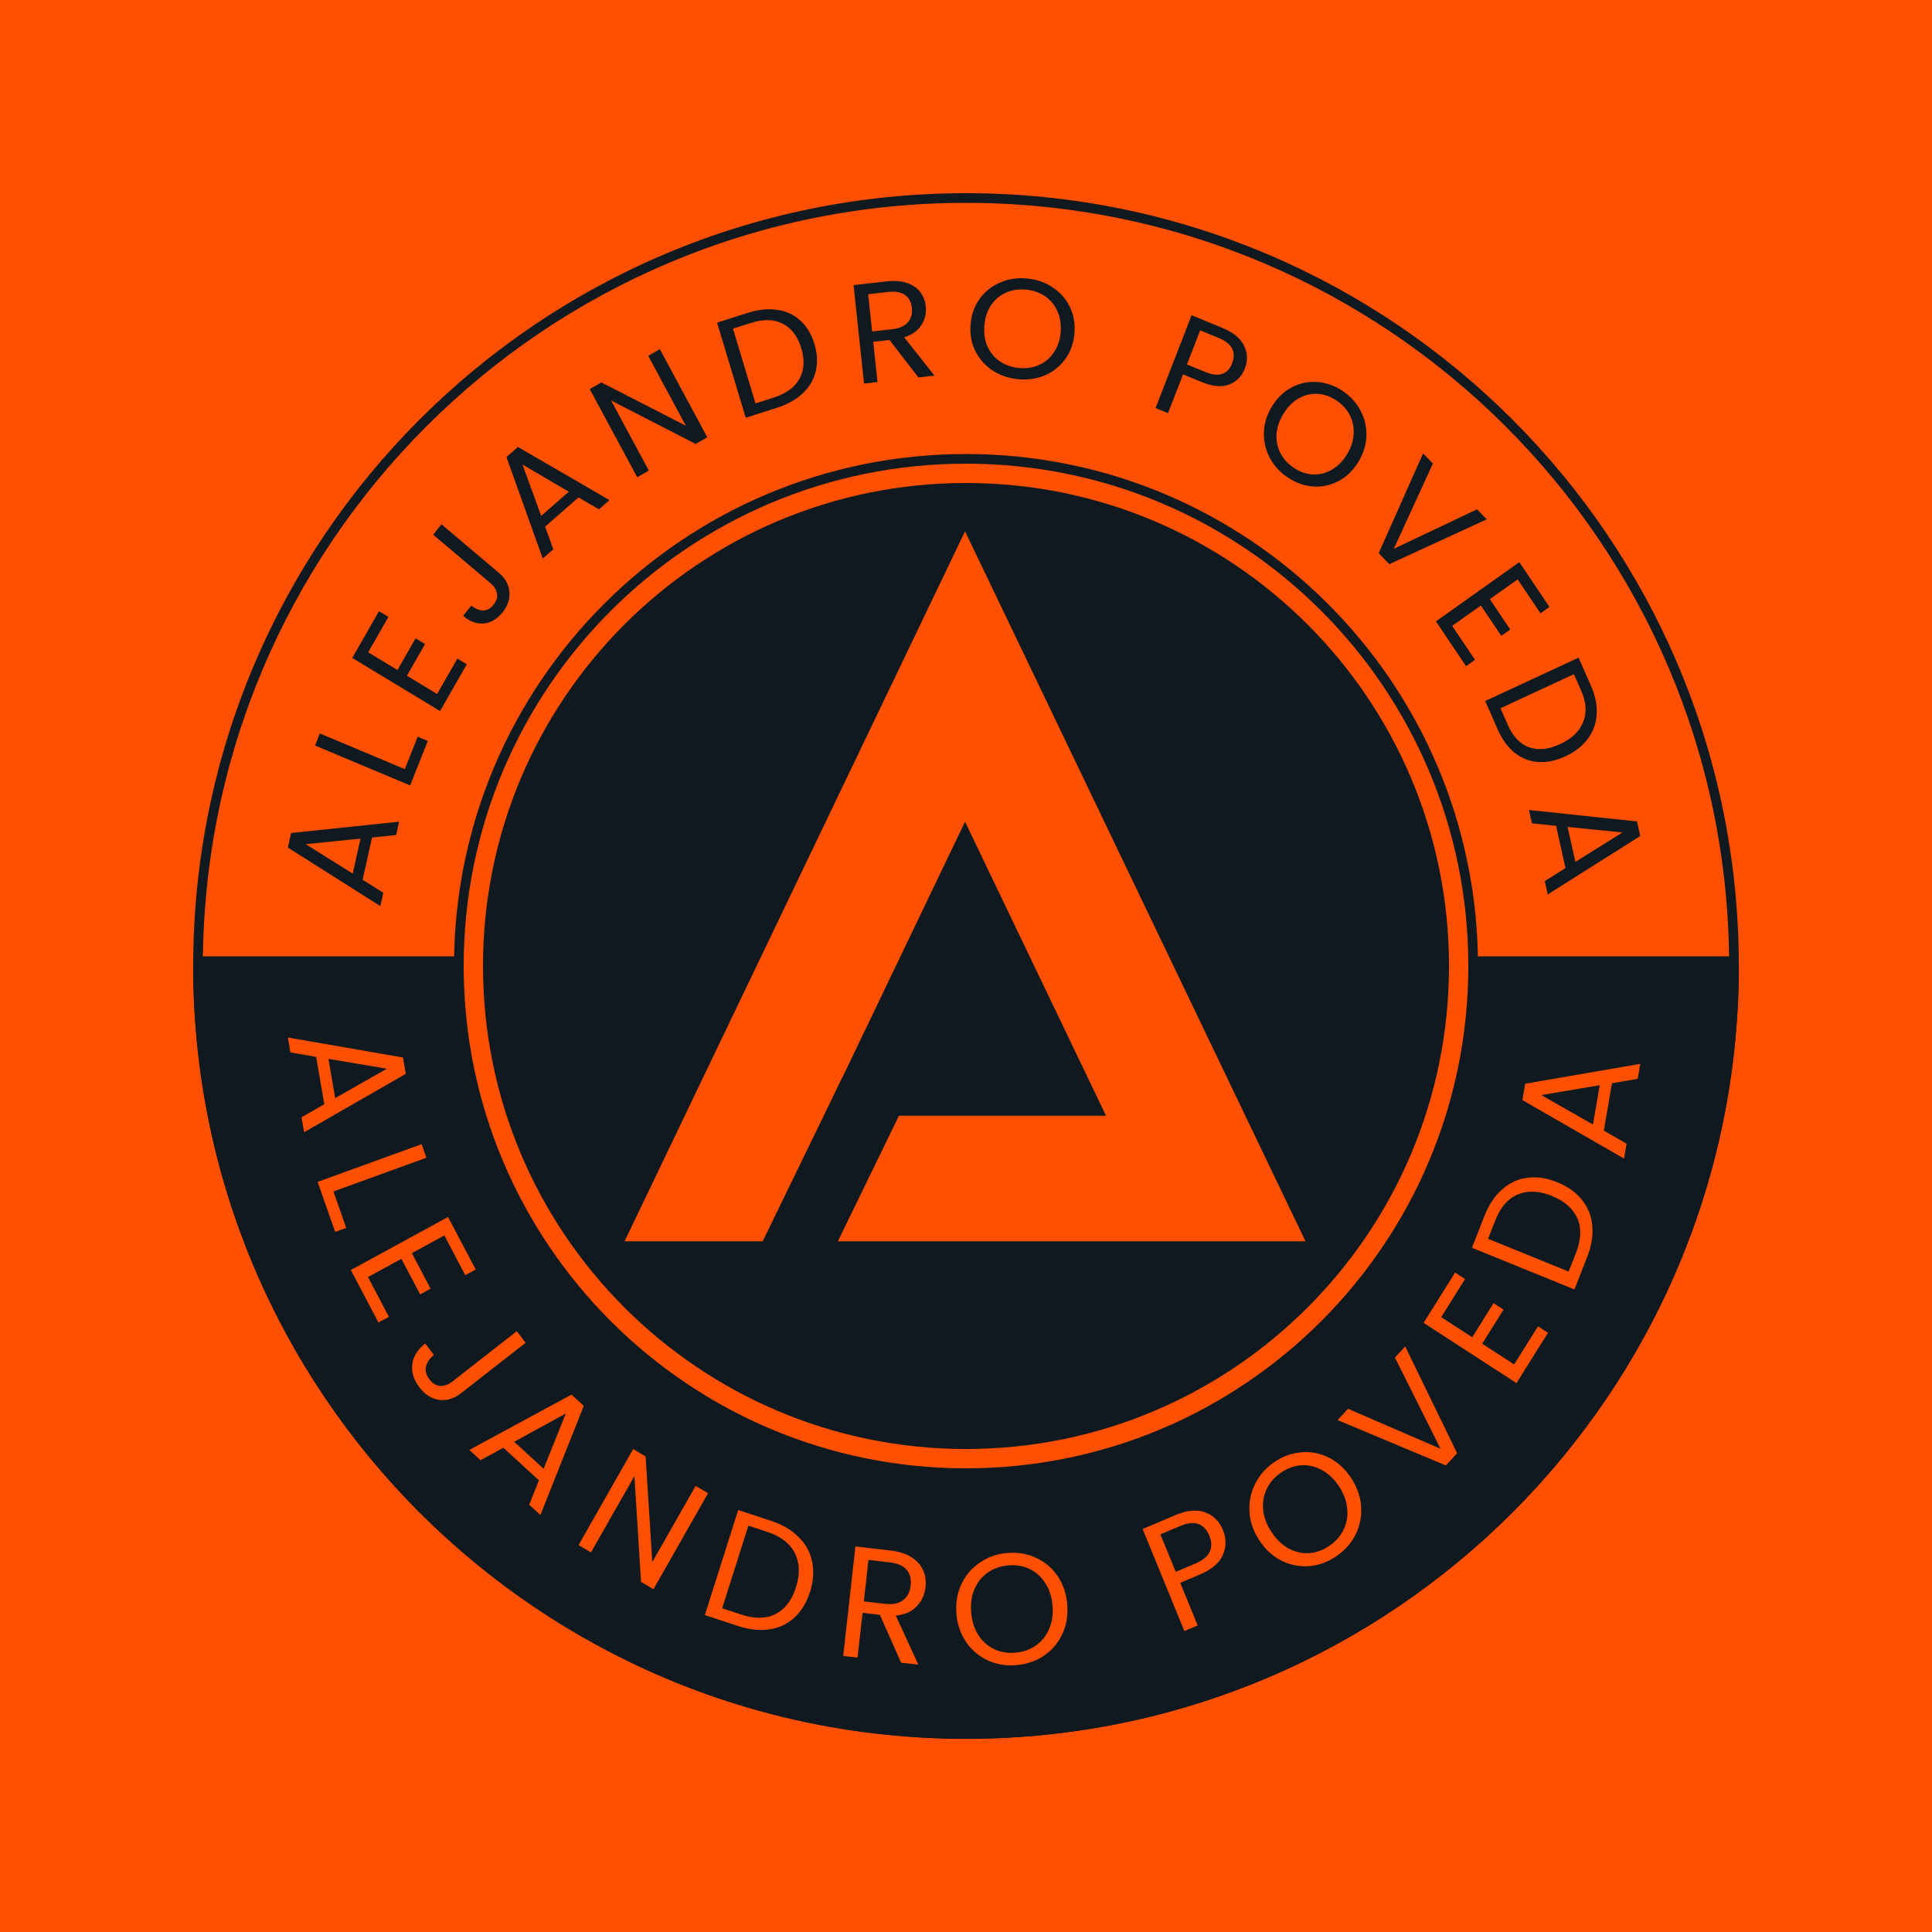
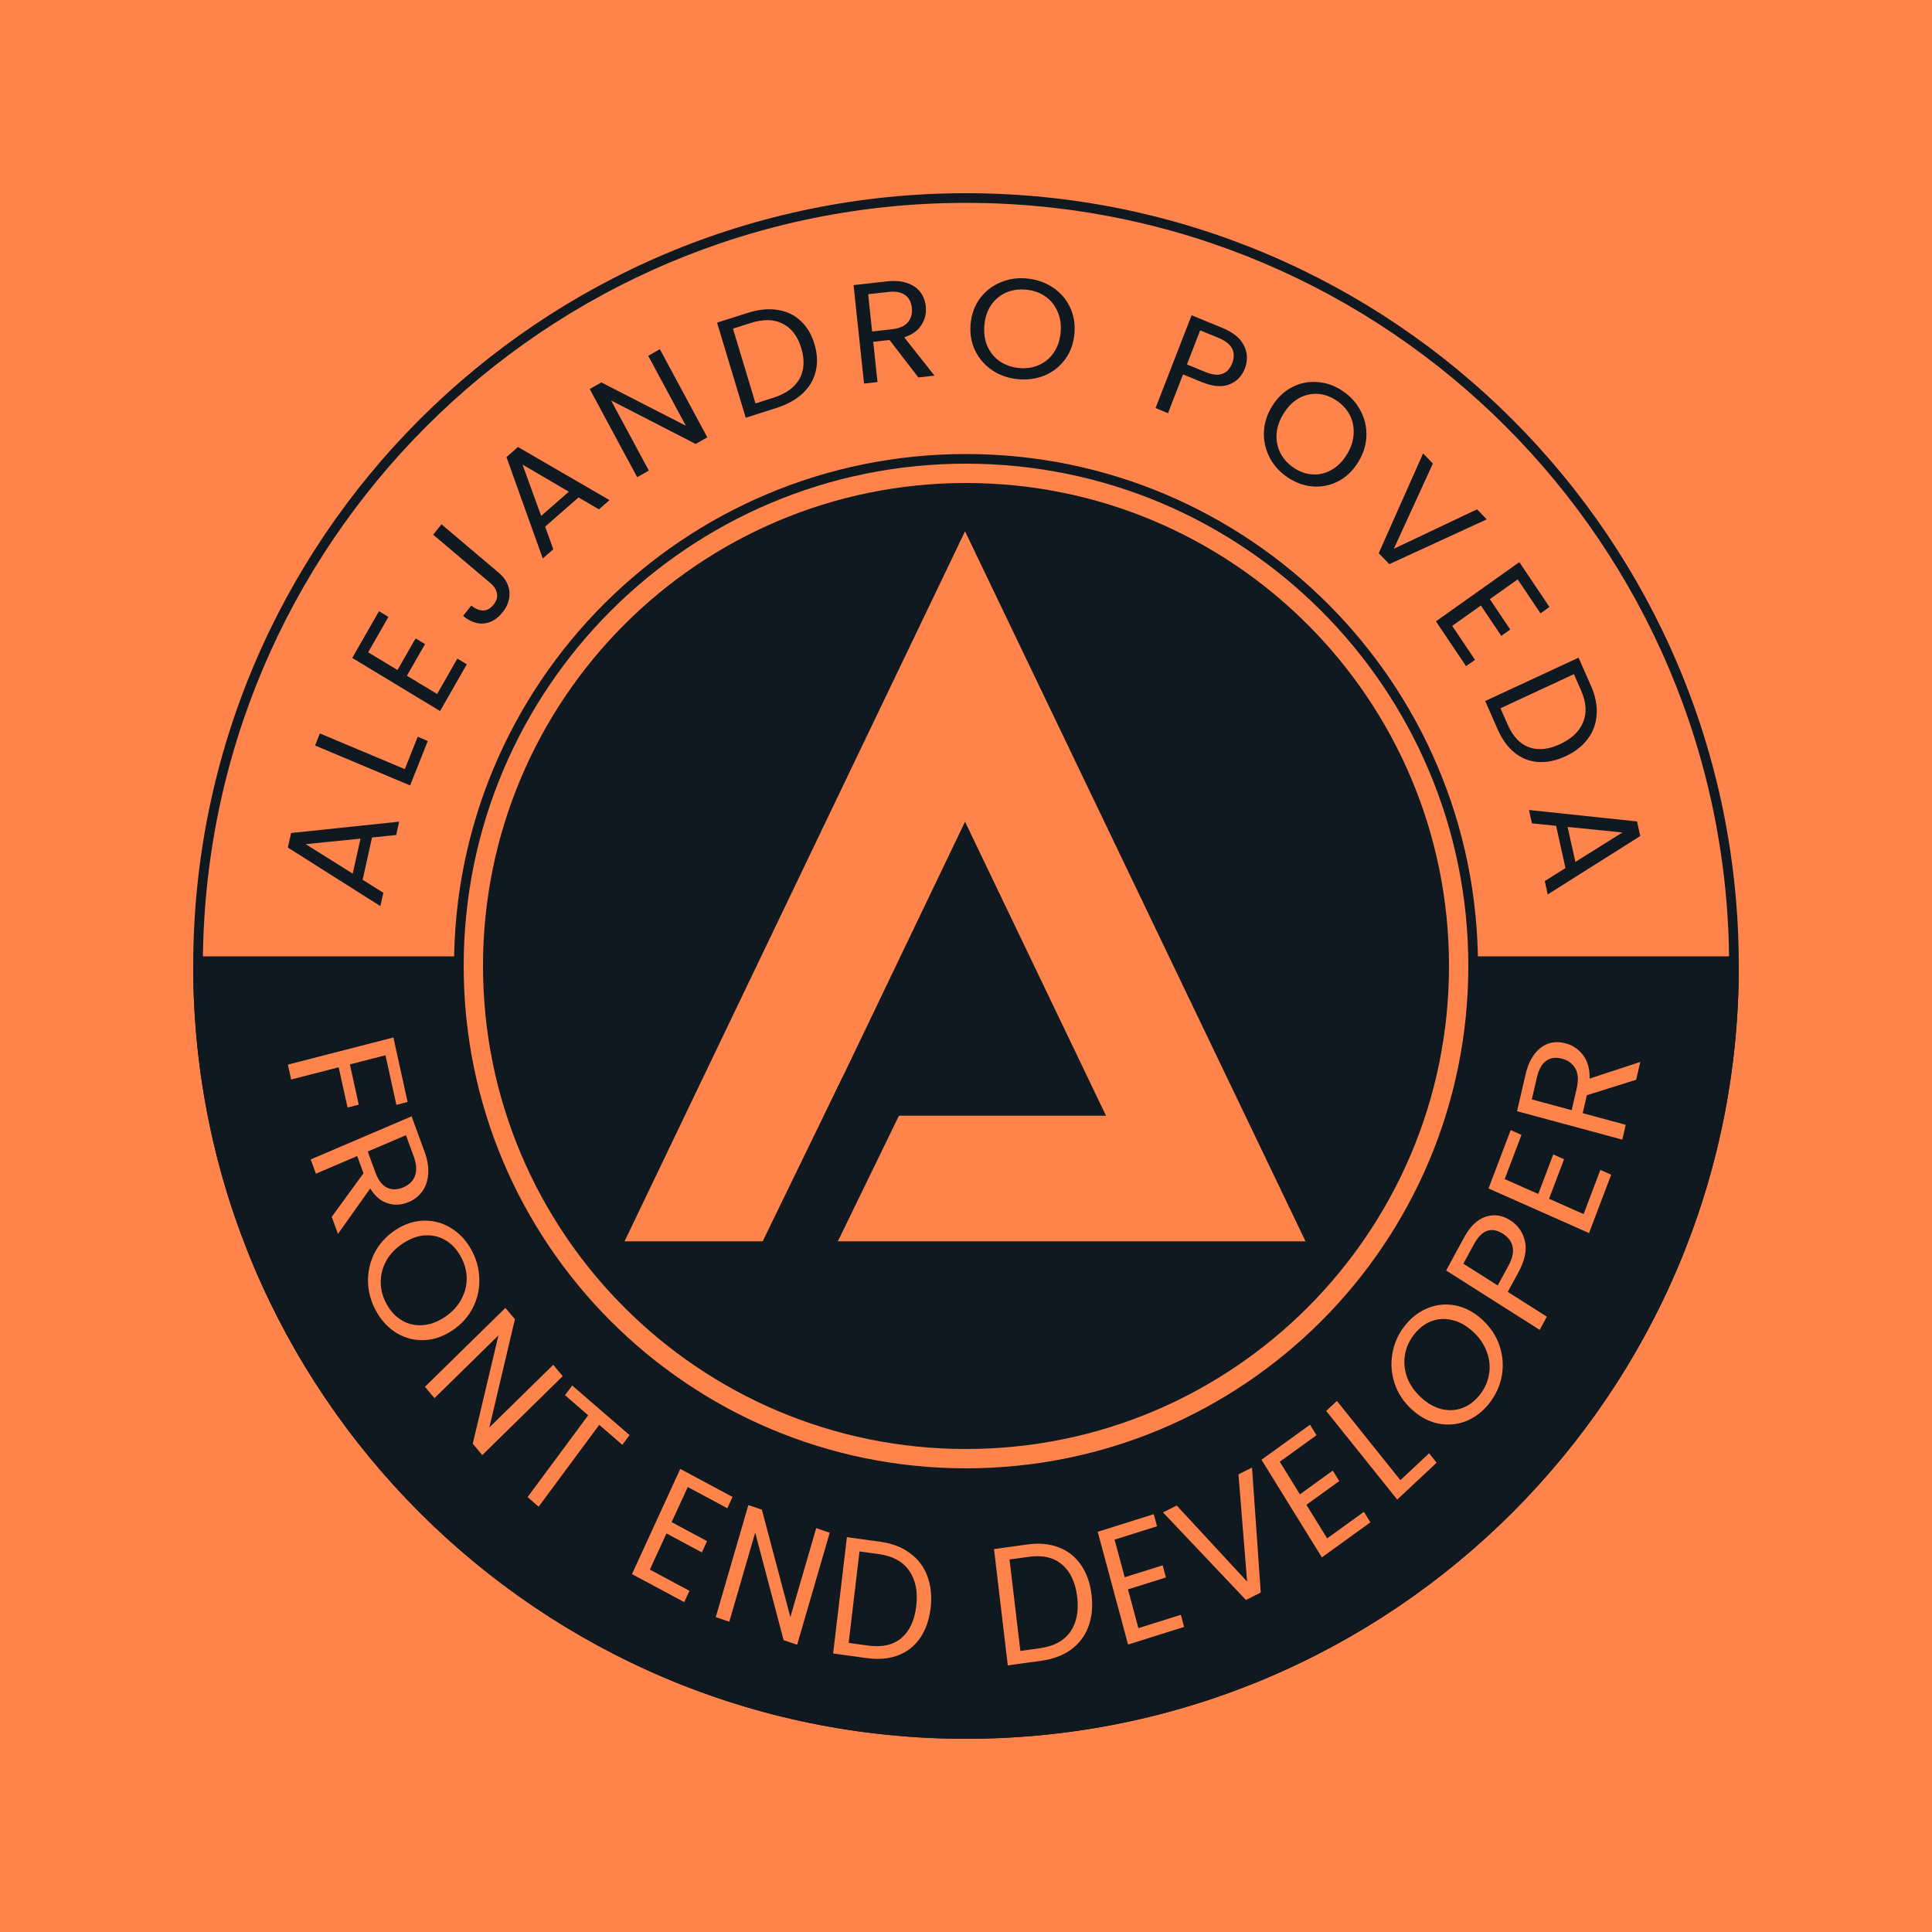
<svg xmlns="http://www.w3.org/2000/svg" width="1000" height="1000" viewBox="0 0 1000 1000" fill="none">
-   <rect width="1000" height="1000" fill="#FE5000" />
-   <mask id="path-1-inside-1_4_488" fill="white">
+   <rect width="1000" height="1000" fill="#FF844B" />
+   <mask id="path-1-inside-1_12_2" fill="white">
    <path fill-rule="evenodd" clip-rule="evenodd" d="M100 500H900C900 720.914 720.914 900 500 900C279.086 900 100 720.914 100 500Z" />
  </mask>
  <path fill-rule="evenodd" clip-rule="evenodd" d="M100 500H900C900 720.914 720.914 900 500 900C279.086 900 100 720.914 100 500Z" fill="#101820" />
-   <path d="M100 500H95V495H100V500ZM900 500V495H905V500H900ZM100 495H900V505H100V495ZM905 500C905 723.675 723.675 905 500 905V895C718.152 895 895 718.152 895 500H905ZM500 905C276.325 905 95 723.675 95 500H105C105 718.152 281.848 895 500 895V905Z" fill="#101820" mask="url(#path-1-inside-1_4_488)" />
-   <mask id="path-3-inside-2_4_488" fill="white">
+   <path d="M100 500H95V495H100V500ZM900 500V495H905V500H900ZM100 495H900V505H100V495ZM905 500C905 723.675 723.675 905 500 905V895C718.152 895 895 718.152 895 500H905ZM500 905C276.325 905 95 723.675 95 500H105C105 718.152 281.848 895 500 895V905Z" fill="#101820" mask="url(#path-1-inside-1_12_2)" />
+   <mask id="path-3-inside-2_12_2" fill="white">
    <path fill-rule="evenodd" clip-rule="evenodd" d="M100 500H900C900 279.086 720.914 100 500 100C279.086 100 100 279.086 100 500Z" />
  </mask>
-   <path fill-rule="evenodd" clip-rule="evenodd" d="M100 500H900C900 279.086 720.914 100 500 100C279.086 100 100 279.086 100 500Z" fill="#FE5000" />
-   <path d="M100 500H95V505H100V500ZM900 500V505H905V500H900ZM100 505H900V495H100V505ZM905 500C905 276.325 723.675 95 500 95V105C718.152 105 895 281.848 895 500H905ZM500 95C276.325 95 95 276.325 95 500H105C105 281.848 281.848 105 500 105V95Z" fill="#101820" mask="url(#path-3-inside-2_4_488)" />
-   <circle cx="500" cy="500" r="262.5" fill="#FE5000" stroke="#101820" stroke-width="5" />
+   <path fill-rule="evenodd" clip-rule="evenodd" d="M100 500H900C900 279.086 720.914 100 500 100C279.086 100 100 279.086 100 500Z" fill="#FF844B" />
+   <path d="M100 500H95V505H100V500ZM900 500V505H905V500H900ZM100 505H900V495H100V505ZM905 500C905 276.325 723.675 95 500 95V105C718.152 105 895 281.848 895 500H905ZM500 95C276.325 95 95 276.325 95 500H105C105 281.848 281.848 105 500 105V95Z" fill="#101820" mask="url(#path-3-inside-2_12_2)" />
+   <circle cx="500" cy="500" r="262.5" fill="#FF844B" stroke="#101820" stroke-width="5" />
  <circle cx="500" cy="500" r="250" fill="#101820" />
-   <path d="M374.893 610L499.5 350.161L624.107 610H374.893Z" stroke="#FE5000" stroke-width="65" />
+   <path d="M374.893 610L499.5 350.161L624.107 610H374.893Z" stroke="#FF844B" stroke-width="65" />
  <path d="M451.674 565.474L402.336 666.923" stroke="#101820" stroke-width="35" />
-   <path d="M167.852 571.551L163.648 547.032L150.328 544.743L149 537L208.577 547.364L210.029 555.833L157.409 586.038L156.081 578.295L167.852 571.551ZM173.482 568.39L200.231 553.168L169.997 548.065L173.482 568.39Z" fill="#FE5000" />
-   <path d="M172.588 616.706L179.195 635.557L173.479 637.632L164.409 611.75L218.246 592.21L220.71 599.24L172.588 616.706Z" fill="#FE5000" />
-   <path d="M229.979 639.455L213.178 648.614L222.869 667.024L217.461 669.972L207.77 651.563L190.464 660.998L201.3 681.581L195.892 684.53L181.584 657.351L231.915 629.911L246.223 657.09L240.815 660.038L229.979 639.455Z" fill="#FE5000" />
-   <path d="M272.054 695.031L238.75 721.053C235.042 723.95 231.195 725.118 227.209 724.558C223.266 723.964 219.863 721.769 217 717.974C214.104 714.136 212.905 710.184 213.402 706.121C213.943 702.024 216.175 698.442 220.098 695.377L224.59 701.331C222.424 703.093 221.063 705.058 220.506 707.226C219.982 709.438 220.56 711.657 222.238 713.881C223.916 716.106 225.814 717.258 227.93 717.338C230.089 717.385 232.182 716.616 234.208 715.033L267.512 689.011L272.054 695.031Z" fill="#FE5000" />
-   <path d="M278.94 766.214L260.543 749.376L248.738 755.797L242.928 750.48L295.807 721.86L302.161 727.676L279.722 784.156L273.913 778.839L278.94 766.214ZM281.384 760.227L292.872 731.621L266.134 746.269L281.384 760.227Z" fill="#FE5000" />
-   <path d="M338.222 822.585L331.784 818.791L328.377 764.017L305.892 803.532L299.454 799.738L327.733 750.042L334.171 753.836L337.618 808.538L360.063 769.095L366.501 772.889L338.222 822.585Z" fill="#FE5000" />
-   <path d="M399.024 787.15C404.957 789.099 409.73 791.901 413.341 795.557C417.02 799.178 419.353 803.419 420.34 808.28C421.379 813.159 421.016 818.382 419.251 823.947C417.485 829.513 414.78 833.966 411.134 837.306C407.557 840.612 403.236 842.639 398.171 843.387C393.174 844.101 387.709 843.483 381.775 841.534L364.833 835.97L382.081 781.585L399.024 787.15ZM383.631 835.682C390.658 837.99 396.605 837.905 401.472 835.425C406.356 832.894 409.861 828.273 411.99 821.563C414.134 814.8 413.935 808.905 411.392 803.877C408.9 798.866 404.167 795.215 397.192 792.924L387.355 789.692L373.794 832.451L383.631 835.682Z" fill="#FE5000" />
-   <path d="M466.411 860.589L455.443 835.844L446.46 834.805L443.87 857.981L436.438 857.121L442.771 800.441L461.147 802.567C465.448 803.065 468.987 804.216 471.763 806.02C474.594 807.83 476.605 810.067 477.797 812.731C478.988 815.395 479.405 818.326 479.048 821.525C478.612 825.428 477.084 828.738 474.464 831.455C471.898 834.179 468.302 835.767 463.674 836.22L475.313 861.619L466.411 860.589ZM447.123 828.868L458.067 830.135C462.096 830.601 465.226 829.975 467.459 828.256C469.697 826.483 471.001 823.943 471.371 820.636C471.747 817.275 471.03 814.556 469.221 812.48C467.467 810.41 464.549 809.139 460.465 808.666L449.522 807.4L447.123 828.868Z" fill="#FE5000" />
-   <path d="M526.475 861.841C521.184 862.36 516.241 861.611 511.645 859.595C507.045 857.525 503.255 854.416 500.274 850.269C497.344 846.062 495.616 841.188 495.091 835.649C494.567 830.11 495.351 825.018 497.444 820.373C499.586 815.668 502.723 811.88 506.856 809.008C510.983 806.082 515.692 804.36 520.983 803.841C526.329 803.317 531.302 804.09 535.903 806.16C540.498 808.176 544.258 811.26 547.184 815.413C550.11 819.566 551.838 824.439 552.367 830.033C552.897 835.626 552.115 840.746 550.023 845.39C547.93 850.035 544.82 853.821 540.692 856.747C536.56 859.619 531.821 861.316 526.475 861.841ZM525.866 855.405C529.848 855.015 533.333 853.741 536.322 851.585C539.366 849.423 541.626 846.543 543.102 842.945C544.633 839.342 545.184 835.286 544.758 830.779C544.326 826.217 543.023 822.344 540.85 819.159C538.726 815.914 535.994 813.523 532.656 811.987C529.317 810.451 525.629 809.881 521.593 810.276C517.556 810.672 514.043 811.949 511.054 814.105C508.065 816.262 505.806 819.142 504.275 822.745C502.794 826.289 502.269 830.341 502.701 834.903C503.128 839.41 504.403 843.287 506.527 846.531C508.706 849.771 511.464 852.159 514.803 853.695C518.196 855.226 521.884 855.796 525.866 855.405Z" fill="#FE5000" />
-   <path d="M632.999 791.942C634.797 796.337 634.782 800.641 632.955 804.853C631.158 808.994 627.183 812.367 621.031 814.974L610.894 819.27L619.916 841.322L613.032 844.239L591.422 791.42L608.443 784.208C614.393 781.686 619.496 781.213 623.751 782.79C628.056 784.344 631.138 787.395 632.999 791.942ZM618.705 809.291C622.538 807.667 625.021 805.637 626.154 803.2C627.288 800.764 627.224 798.005 625.963 794.923C623.297 788.406 618.232 786.729 610.768 789.891L600.631 794.186L608.568 813.586L618.705 809.291Z" fill="#FE5000" />
-   <path d="M691.877 805.363C687.522 808.397 682.862 810.146 677.898 810.61C672.903 811.027 668.115 810.136 663.535 807.935C658.969 805.658 655.13 802.207 652.02 797.584C648.909 792.961 647.152 788.094 646.747 782.983C646.357 777.796 647.271 772.931 649.491 768.389C651.68 763.801 654.953 759.99 659.308 756.955C663.708 753.889 668.406 752.147 673.4 751.729C678.365 751.266 683.115 752.15 687.65 754.382C692.186 756.615 696.024 760.065 699.165 764.733C702.306 769.402 704.079 774.292 704.484 779.402C704.889 784.513 703.996 789.362 701.807 793.95C699.587 798.492 696.277 802.297 691.877 805.363ZM688.263 799.991C691.541 797.708 693.964 794.888 695.531 791.532C697.143 788.145 697.73 784.508 697.29 780.62C696.896 776.701 695.433 772.86 692.902 769.098C690.34 765.291 687.35 762.514 683.933 760.767C680.53 758.944 677.008 758.169 673.367 758.443C669.726 758.716 666.244 760.011 662.922 762.326C659.599 764.641 657.154 767.477 655.587 770.832C654.019 774.188 653.433 777.825 653.827 781.745C654.236 785.587 655.722 789.412 658.283 793.22C660.815 796.982 663.782 799.774 667.184 801.597C670.632 803.389 674.177 804.148 677.818 803.875C681.504 803.57 684.986 802.275 688.263 799.991Z" fill="#FE5000" />
-   <path d="M727.32 696.899L754.202 752.166L748.383 758.512L692.349 735.036L697.725 729.174L745.61 749.886L721.999 702.702L727.32 696.899Z" fill="#FE5000" />
-   <path d="M745.97 681.745L762.021 692.153L773.065 674.514L778.231 677.864L767.187 695.503L783.72 706.223L796.068 686.501L801.235 689.851L784.93 715.893L736.847 684.715L753.152 658.673L758.319 662.023L745.97 681.745Z" fill="#FE5000" />
-   <path d="M768.368 629.303C770.643 623.511 773.7 618.951 777.538 615.622C781.345 612.222 785.692 610.219 790.578 609.615C795.485 608.959 800.652 609.736 806.081 611.945C811.51 614.153 815.779 617.216 818.889 621.133C821.969 624.978 823.735 629.468 824.19 634.603C824.613 639.666 823.688 645.093 821.413 650.884L814.916 667.421L761.872 645.839L768.368 629.303ZM815.705 648.562C818.399 641.704 818.654 635.738 816.468 630.666C814.232 625.572 809.842 621.694 803.297 619.032C796.701 616.348 790.833 616.082 785.692 618.233C780.571 620.333 776.674 624.787 774 631.594L770.227 641.196L811.933 658.164L815.705 648.562Z" fill="#FE5000" />
-   <path d="M834.352 560.676L830.148 585.196L841.919 591.94L840.591 599.683L787.985 569.397L789.437 560.928L849 550.645L847.672 558.388L834.352 560.676ZM828.003 561.71L797.769 566.813L824.518 582.035L828.003 561.71Z" fill="#FE5000" />
+   <path d="M210.971 570.376L205.171 571.867L199.522 546.2L181.105 550.936L185.691 571.774L179.892 573.266L175.305 552.427L150.697 558.755L149 551.046L203.625 537L210.971 570.376Z" fill="#FF844B" />
+   <path d="M171.705 629.842L188.138 607.275L184.879 598.368L163.529 607.494L160.833 600.125L213.048 577.807L219.713 596.026C221.274 600.291 221.913 604.169 221.631 607.66C221.369 611.205 220.355 614.198 218.591 616.637C216.827 619.077 214.472 620.926 211.525 622.186C207.929 623.723 204.343 623.945 200.767 622.851C197.21 621.812 194.163 619.245 191.625 615.148L174.934 638.669L171.705 629.842ZM190.348 596.031L194.318 606.881C195.779 610.876 197.774 613.487 200.303 614.716C202.882 615.924 205.694 615.876 208.741 614.574C211.837 613.251 213.869 611.227 214.836 608.504C215.823 605.835 215.576 602.476 214.095 598.428L210.125 587.577L190.348 596.031Z" fill="#FF844B" />
+   <path d="M194.871 678.935C192.144 674.138 190.685 669.077 190.494 663.753C190.349 658.398 191.469 653.327 193.854 648.541C196.312 643.774 199.875 639.84 204.542 636.74C209.209 633.64 214.042 631.996 219.042 631.809C224.116 631.641 228.807 632.852 233.115 635.44C237.47 637.999 241.011 641.677 243.738 646.474C246.494 651.321 247.944 656.421 248.089 661.776C248.28 667.1 247.169 672.131 244.756 676.868C242.343 681.605 238.781 685.539 234.068 688.669C229.355 691.8 224.499 693.459 219.499 693.645C214.499 693.832 209.822 692.647 205.468 690.088C201.159 687.499 197.627 683.782 194.871 678.935ZM200.293 675.333C202.346 678.944 204.966 681.666 208.152 683.501C211.367 685.386 214.88 686.187 218.69 685.904C222.529 685.671 226.347 684.293 230.145 681.77C233.988 679.217 236.851 676.157 238.731 672.591C240.686 669.044 241.626 665.32 241.55 661.418C241.475 657.516 240.397 653.735 238.316 650.076C236.235 646.416 233.602 643.668 230.415 641.833C227.228 639.998 223.716 639.197 219.877 639.431C216.112 639.683 212.308 641.086 208.465 643.639C204.667 646.162 201.791 649.196 199.836 652.743C197.91 656.34 196.984 660.089 197.059 663.991C197.163 667.942 198.241 671.723 200.293 675.333Z" fill="#FF844B" />
+   <path d="M249.626 753.141L244.699 747.274L257.991 691.196L224.884 723.675L219.957 717.807L261.595 676.961L266.522 682.828L253.289 738.847L286.337 706.427L291.264 712.295L249.626 753.141Z" fill="#FF844B" />
+   <path d="M325.839 742.805L322.113 747.835L310.164 737.496L278.799 779.845L273.077 774.893L304.441 732.544L292.429 722.15L296.155 717.12L325.839 742.805Z" fill="#FF844B" />
+   <path d="M355.984 769.678L347.642 787.853L365.972 797.682L363.287 803.532L344.957 793.703L336.365 812.424L356.86 823.414L354.175 829.264L327.113 814.752L352.102 760.306L379.164 774.818L376.479 780.668L355.984 769.678Z" fill="#FF844B" />
+   <path d="M412.596 851.325L405.602 848.949L390.886 793.289L377.476 839.39L370.482 837.013L387.348 779.033L394.341 781.41L409.082 836.987L422.468 790.969L429.462 793.346L412.596 851.325Z" fill="#FF844B" />
+   <path d="M455.696 798.025C461.769 798.865 466.869 800.829 470.998 803.917C475.186 806.954 478.183 810.909 479.988 815.782C481.847 820.663 482.411 826.184 481.682 832.345C480.952 838.506 479.12 843.695 476.184 847.912C473.308 852.079 469.49 855.062 464.729 856.862C460.028 858.611 454.641 859.065 448.568 858.225L431.228 855.827L438.356 795.627L455.696 798.025ZM449.335 851.747C456.526 852.742 462.255 851.457 466.522 847.892C470.795 844.27 473.371 838.744 474.251 831.317C475.137 823.831 473.911 817.722 470.573 812.988C467.289 808.261 462.077 805.404 454.939 804.417L444.871 803.024L439.267 850.355L449.335 851.747Z" fill="#FF844B" />
+   <path d="M531.842 799.401C537.915 798.561 543.309 799.073 548.023 800.938C552.785 802.737 556.606 805.749 559.489 809.974C562.425 814.191 564.257 819.38 564.987 825.541C565.716 831.702 565.152 837.223 563.293 842.103C561.481 846.919 558.481 850.845 554.292 853.883C550.15 856.855 545.043 858.761 538.97 859.601L521.63 862L514.502 801.8L531.842 799.401ZM538.203 853.124C545.395 852.129 550.639 849.326 553.938 844.714C557.229 840.045 558.435 833.997 557.555 826.569C556.669 819.084 554.059 813.505 549.726 809.832C545.446 806.152 539.737 804.805 532.599 805.793L522.531 807.186L528.135 854.516L538.203 853.124Z" fill="#FF844B" />
+   <path d="M576.9 796.911L582.144 816.391L601.791 810.211L603.479 816.482L583.833 822.661L589.235 842.727L611.202 835.817L612.89 842.088L583.884 851.211L568.173 792.854L597.179 783.73L598.867 790.001L576.9 796.911Z" fill="#FF844B" />
+   <path d="M648.042 759.602L652.562 824.286L644.896 828.149L601.969 782.817L609.052 779.248L645.498 818.622L641.032 763.134L648.042 759.602Z" fill="#FF844B" />
+   <path d="M662.402 756.597L672.833 773.463L689.844 761.172L693.202 766.602L676.191 778.893L686.935 796.266L705.956 782.524L709.313 787.953L684.199 806.099L652.95 755.571L678.065 737.424L681.422 742.854L662.402 756.597Z" fill="#FF844B" />
+   <path d="M724.838 766.126L739.697 752.218L743.599 757.089L723.198 776.184L686.442 730.304L691.984 725.117L724.838 766.126Z" fill="#FF844B" />
+   <path d="M770.859 726.324C767.492 730.621 763.499 733.697 758.878 735.553C754.216 737.371 749.409 737.802 744.459 736.845C739.501 735.807 734.932 733.374 730.752 729.548C726.572 725.721 723.62 721.27 721.897 716.193C720.167 711.035 719.769 705.84 720.701 700.608C721.592 695.338 723.721 690.555 727.088 686.258C730.489 681.917 734.521 678.837 739.183 677.019C743.804 675.163 748.572 674.735 753.488 675.736C758.405 676.737 762.973 679.17 767.195 683.034C771.416 686.898 774.388 691.368 776.112 696.444C777.835 701.521 778.251 706.694 777.359 711.963C776.427 717.196 774.26 721.982 770.859 726.324ZM766.002 721.878C768.536 718.644 770.113 715.105 770.732 711.26C771.386 707.371 770.995 703.514 769.559 699.688C768.157 695.819 765.755 692.327 762.353 689.213C758.91 686.062 755.329 684.077 751.608 683.257C747.88 682.355 744.313 682.552 740.907 683.845C737.5 685.139 734.513 687.425 731.945 690.703C729.376 693.982 727.782 697.543 727.163 701.388C726.543 705.233 726.934 709.09 728.336 712.96C729.732 716.747 732.151 720.217 735.594 723.368C738.995 726.482 742.56 728.489 746.287 729.391C750.049 730.248 753.634 730.03 757.04 728.736C760.481 727.398 763.469 725.112 766.002 721.878Z" fill="#FF844B" />
+   <path d="M781.697 631.612C785.726 634.17 788.268 637.803 789.322 642.511C790.357 647.14 789.215 652.508 785.897 658.614L780.43 668.676L800.644 681.508L796.932 688.34L748.515 657.605L757.695 640.711C760.904 634.805 764.658 631.162 768.957 629.785C773.283 628.357 777.53 628.966 781.697 631.612ZM780.687 655.307C782.754 651.503 783.513 648.215 782.964 645.443C782.415 642.671 780.728 640.388 777.903 638.595C771.929 634.802 766.93 636.61 762.904 644.018L757.438 654.079L775.22 665.368L780.687 655.307Z" fill="#FF844B" />
+   <path d="M778.829 610.299L796.193 618.002L803.962 597.542L809.552 600.021L801.783 620.482L819.669 628.416L828.355 605.539L833.945 608.018L822.475 638.226L770.456 615.15L781.926 584.942L787.515 587.422L778.829 610.299Z" fill="#FF844B" />
+   <path d="M846.87 558.872L821.353 566.876L819.204 576.168L841.477 582.187L839.699 589.874L785.227 575.154L789.623 556.147C790.652 551.698 792.222 548.143 794.332 545.482C796.455 542.765 798.891 540.97 801.639 540.097C804.388 539.224 807.299 539.203 810.373 540.034C814.124 541.047 817.159 543.124 819.478 546.264C821.809 549.347 822.903 553.353 822.76 558.28L849 549.664L846.87 558.872ZM813.499 574.626L816.117 563.307C817.081 559.139 816.866 555.76 815.472 553.17C814.026 550.565 811.714 548.833 808.536 547.974C805.306 547.101 802.564 547.467 800.311 549.072C798.07 550.621 796.461 553.507 795.484 557.731L792.866 569.05L813.499 574.626Z" fill="#FF844B" />
  <path d="M192.553 433.5L187.698 455.35L198.413 462.1L196.88 469L149 438.703L150.677 431.156L206.59 425.3L205.057 432.2L192.553 433.5ZM186.596 434.068L158.219 436.935L182.571 452.18L186.596 434.068Z" fill="#101820" />
  <path d="M209.534 398.099L216.202 381.335L221.424 383.53L212.27 406.545L163.078 385.876L165.565 379.624L209.534 398.099Z" fill="#101820" />
  <path d="M190.564 337.631L205.737 346.806L215.116 330.422L220 333.376L210.621 349.76L226.251 359.211L236.737 340.891L241.621 343.845L227.775 368.034L182.32 340.548L196.165 316.359L201.05 319.312L190.564 337.631Z" fill="#101820" />
  <path d="M228.509 271.374L258.209 296.502C261.515 299.3 263.342 302.576 263.688 306.331C263.996 310.054 262.793 313.61 260.079 316.998C257.335 320.425 254.136 322.324 250.484 322.697C246.793 323.037 243.199 321.727 239.7 318.767L243.957 313.451C245.949 315.071 247.95 315.915 249.96 315.982C252.002 316.01 253.818 315.032 255.408 313.046C256.999 311.059 257.607 309.092 257.234 307.142C256.822 305.16 255.712 303.405 253.905 301.876L224.205 276.748L228.509 271.374Z" fill="#101820" />
  <path d="M299.431 257.473L282.164 272.585L286.389 284.308L280.936 289.08L262.138 236.584L268.102 231.364L315.471 258.858L310.018 263.63L299.431 257.473ZM294.419 254.498L270.443 240.459L280.105 267.024L294.419 254.498Z" fill="#101820" />
  <path d="M366.1 226.357L360.073 229.785L316.299 207.291L335.834 243.572L329.808 247L305.239 201.37L311.265 197.942L355.005 220.371L335.504 184.155L341.531 180.727L366.1 226.357Z" fill="#101820" />
  <path d="M387.023 161.946C392.582 160.174 397.691 159.656 402.35 160.39C407.043 161.062 411.023 162.915 414.291 165.95C417.607 168.97 420.025 172.998 421.544 178.035C423.064 183.072 423.287 187.799 422.214 192.217C421.176 196.573 418.906 200.392 415.406 203.674C411.941 206.894 407.428 209.39 401.868 211.162L385.994 216.22L371.148 167.004L387.023 161.946ZM400.271 205.866C406.855 203.768 411.374 200.496 413.828 196.05C416.268 191.558 416.573 186.275 414.741 180.203C412.895 174.083 409.698 169.865 405.15 167.547C400.651 165.214 395.134 165.089 388.599 167.171L379.381 170.108L391.053 208.803L400.271 205.866Z" fill="#101820" />
  <path d="M475.342 195.366L460.407 175.965L451.98 176.913L454.198 197.744L447.227 198.529L441.802 147.584L459.038 145.645C463.073 145.191 466.539 145.467 469.437 146.472C472.386 147.472 474.67 149.015 476.287 151.101C477.905 153.187 478.867 155.668 479.173 158.543C479.547 162.051 478.804 165.266 476.944 168.187C475.136 171.103 472.159 173.238 468.013 174.592L483.692 194.426L475.342 195.366ZM451.412 171.578L461.677 170.423C465.456 169.998 468.198 168.802 469.9 166.835C471.598 164.819 472.289 162.325 471.972 159.353C471.65 156.332 470.456 154.099 468.39 152.655C466.375 151.205 463.453 150.696 459.622 151.127L449.357 152.281L451.412 171.578Z" fill="#101820" />
  <path d="M526.9 196.26C521.937 195.787 517.507 194.257 513.612 191.671C509.721 189.036 506.751 185.628 504.703 181.446C502.71 177.22 501.938 172.618 502.388 167.641C502.837 162.663 504.417 158.311 507.127 154.583C509.894 150.81 513.423 148.022 517.714 146.216C522.011 144.362 526.641 143.671 531.604 144.144C536.619 144.622 541.072 146.179 544.963 148.814C548.858 151.4 551.805 154.782 553.802 158.959C555.799 163.136 556.571 167.738 556.117 172.764C555.663 177.79 554.081 182.167 551.37 185.895C548.66 189.623 545.156 192.415 540.86 194.269C536.568 196.075 531.915 196.738 526.9 196.26ZM527.422 190.478C531.158 190.834 534.584 190.324 537.702 188.948C540.871 187.577 543.438 185.434 545.404 182.521C547.422 179.613 548.613 176.133 548.979 172.083C549.349 167.984 548.8 164.339 547.333 161.148C545.922 157.912 543.808 155.324 540.989 153.382C538.171 151.439 534.869 150.288 531.082 149.927C527.296 149.566 523.843 150.073 520.726 151.45C517.608 152.826 515.041 154.968 513.023 157.876C511.062 160.741 509.896 164.222 509.526 168.321C509.16 172.372 509.683 176.014 511.094 179.25C512.557 182.49 514.697 185.081 517.515 187.023C520.384 188.97 523.687 190.122 527.422 190.478Z" fill="#101820" />
  <path d="M644.32 190.787C642.768 194.783 640.057 197.532 636.188 199.033C632.385 200.508 627.602 200.063 621.84 197.698L612.347 193.802L604.557 213.852L598.111 211.206L616.769 163.182L632.708 169.724C638.281 172.011 642 175.055 643.863 178.856C645.774 182.676 645.926 186.653 644.32 190.787ZM623.848 192.53C627.437 194.003 630.376 194.331 632.665 193.513C634.955 192.695 636.643 190.885 637.732 188.083C640.034 182.158 637.69 177.76 630.701 174.892L621.208 170.996L614.355 188.634L623.848 192.53Z" fill="#101820" />
  <path d="M666.508 247.107C662.43 244.372 659.307 240.933 657.141 236.791C655.001 232.607 654.021 228.155 654.2 223.435C654.447 218.701 655.928 214.196 658.642 209.921C661.356 205.646 664.758 202.46 668.848 200.362C673.006 198.251 677.365 197.38 681.926 197.75C686.514 198.078 690.847 199.609 694.926 202.345C699.047 205.108 702.177 208.582 704.317 212.766C706.483 216.908 707.456 221.325 707.234 226.017C707.013 230.709 705.532 235.214 702.792 239.531C700.051 243.848 696.636 247.055 692.547 249.153C688.457 251.25 684.119 252.135 679.531 251.807C674.97 251.437 670.629 249.87 666.508 247.107ZM669.661 242.14C672.731 244.199 675.937 245.333 679.28 245.544C682.666 245.783 685.891 245.047 688.955 243.337C692.06 241.656 694.718 239.076 696.926 235.597C699.161 232.076 700.389 228.537 700.609 224.98C700.898 221.409 700.275 218.093 698.741 215.032C697.207 211.972 694.884 209.398 691.773 207.311C688.661 205.225 685.434 204.076 682.09 203.865C678.747 203.655 675.522 204.39 672.416 206.072C669.379 207.74 666.743 210.334 664.508 213.855C662.299 217.334 661.051 220.859 660.762 224.43C660.515 228.029 661.159 231.359 662.693 234.419C664.269 237.508 666.592 240.082 669.661 242.14Z" fill="#101820" />
  <path d="M769.533 268.82L719.098 292.007L713.618 286.327L736.599 234.685L741.662 239.932L721.44 284.041L764.523 263.626L769.533 268.82Z" fill="#101820" />
  <path d="M785.547 299.889L771.137 310.119L781.699 325.836L777.06 329.129L766.498 313.412L751.655 323.95L763.464 341.523L758.826 344.816L743.232 321.612L786.402 290.965L801.995 314.169L797.357 317.462L785.547 299.889Z" fill="#101820" />
  <path d="M823.534 355.106C825.798 360.256 826.761 365.168 826.422 369.841C826.149 374.537 824.624 378.728 821.846 382.411C819.088 386.14 815.236 389.153 810.29 391.45C805.344 393.748 800.599 394.728 796.053 394.391C791.574 394.077 787.53 392.474 783.92 389.581C780.376 386.711 777.472 382.702 775.208 377.551L768.742 362.846L817.069 340.401L823.534 355.106ZM780.408 375.136C783.089 381.235 786.776 385.126 791.468 386.81C796.206 388.471 801.557 387.918 807.52 385.148C813.529 382.357 817.505 378.552 819.449 373.732C821.413 368.957 821.065 363.543 818.403 357.489L814.649 348.951L776.654 366.598L780.408 375.136Z" fill="#101820" />
  <path d="M810.286 449.303L805.431 427.453L792.927 426.153L791.394 419.253L847.323 425.181L849 432.728L801.104 462.953L799.571 456.053L810.286 449.303ZM815.413 446.133L839.765 430.888L811.388 428.021L815.413 446.133Z" fill="#101820" />
</svg>
